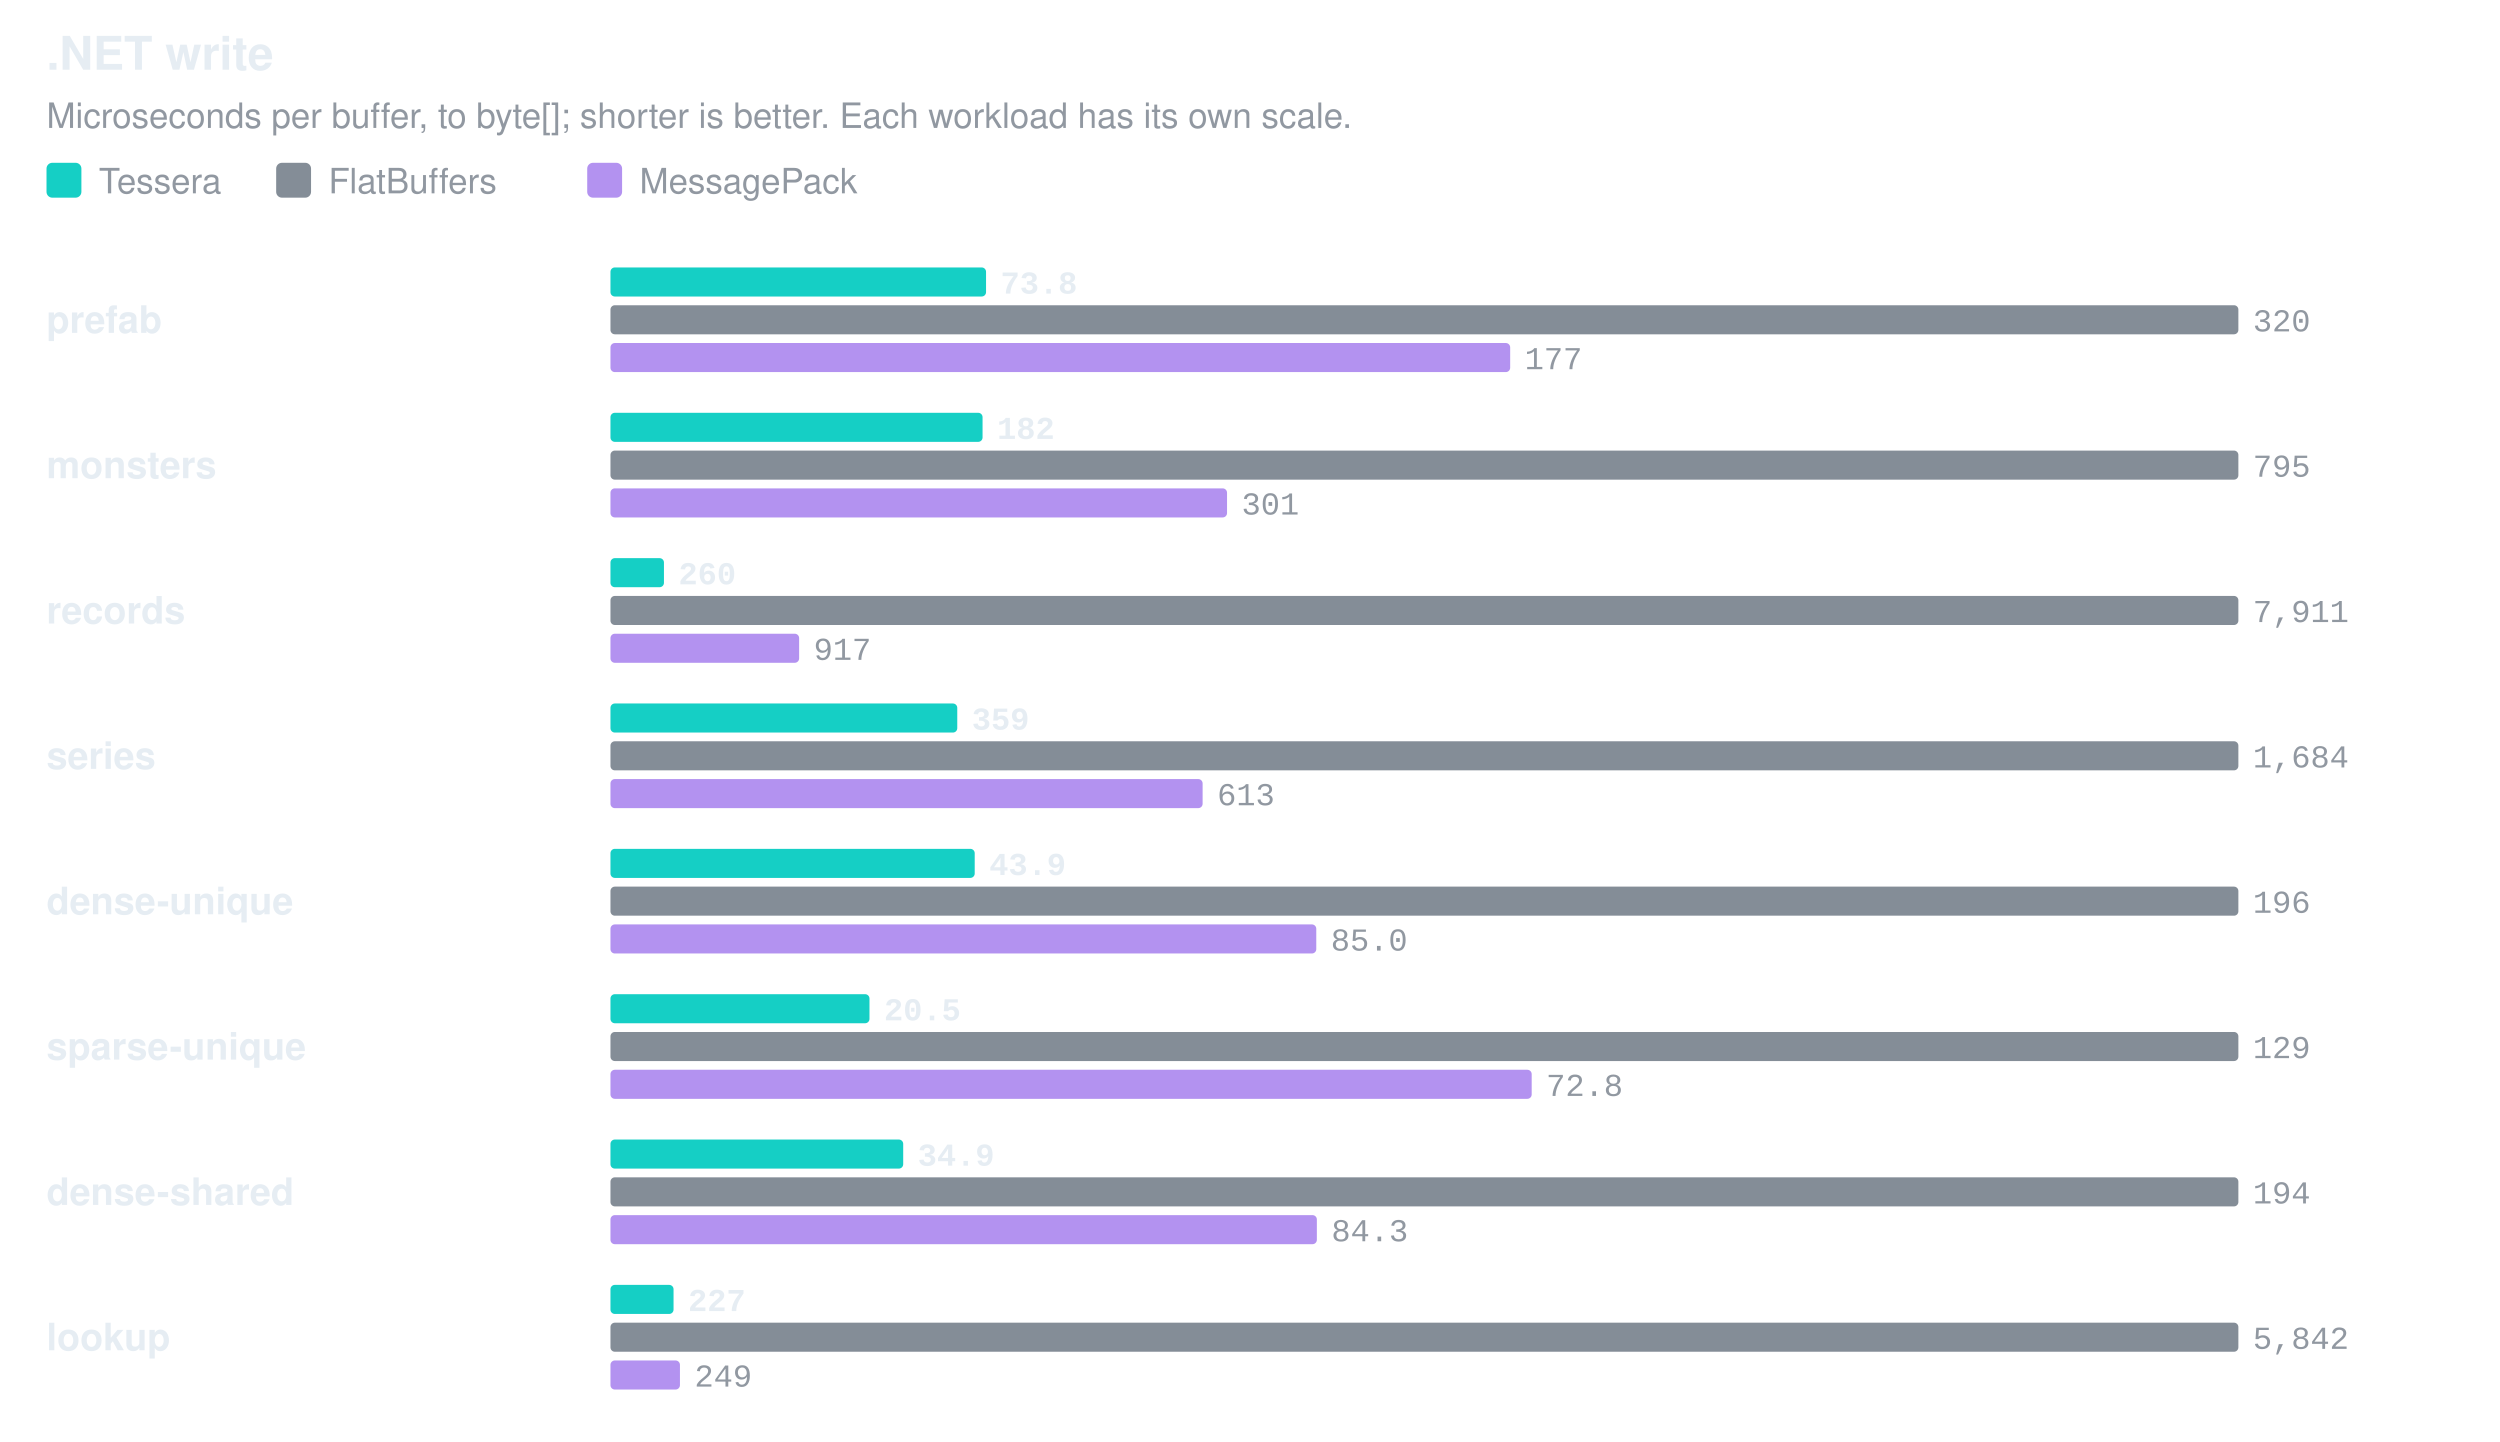
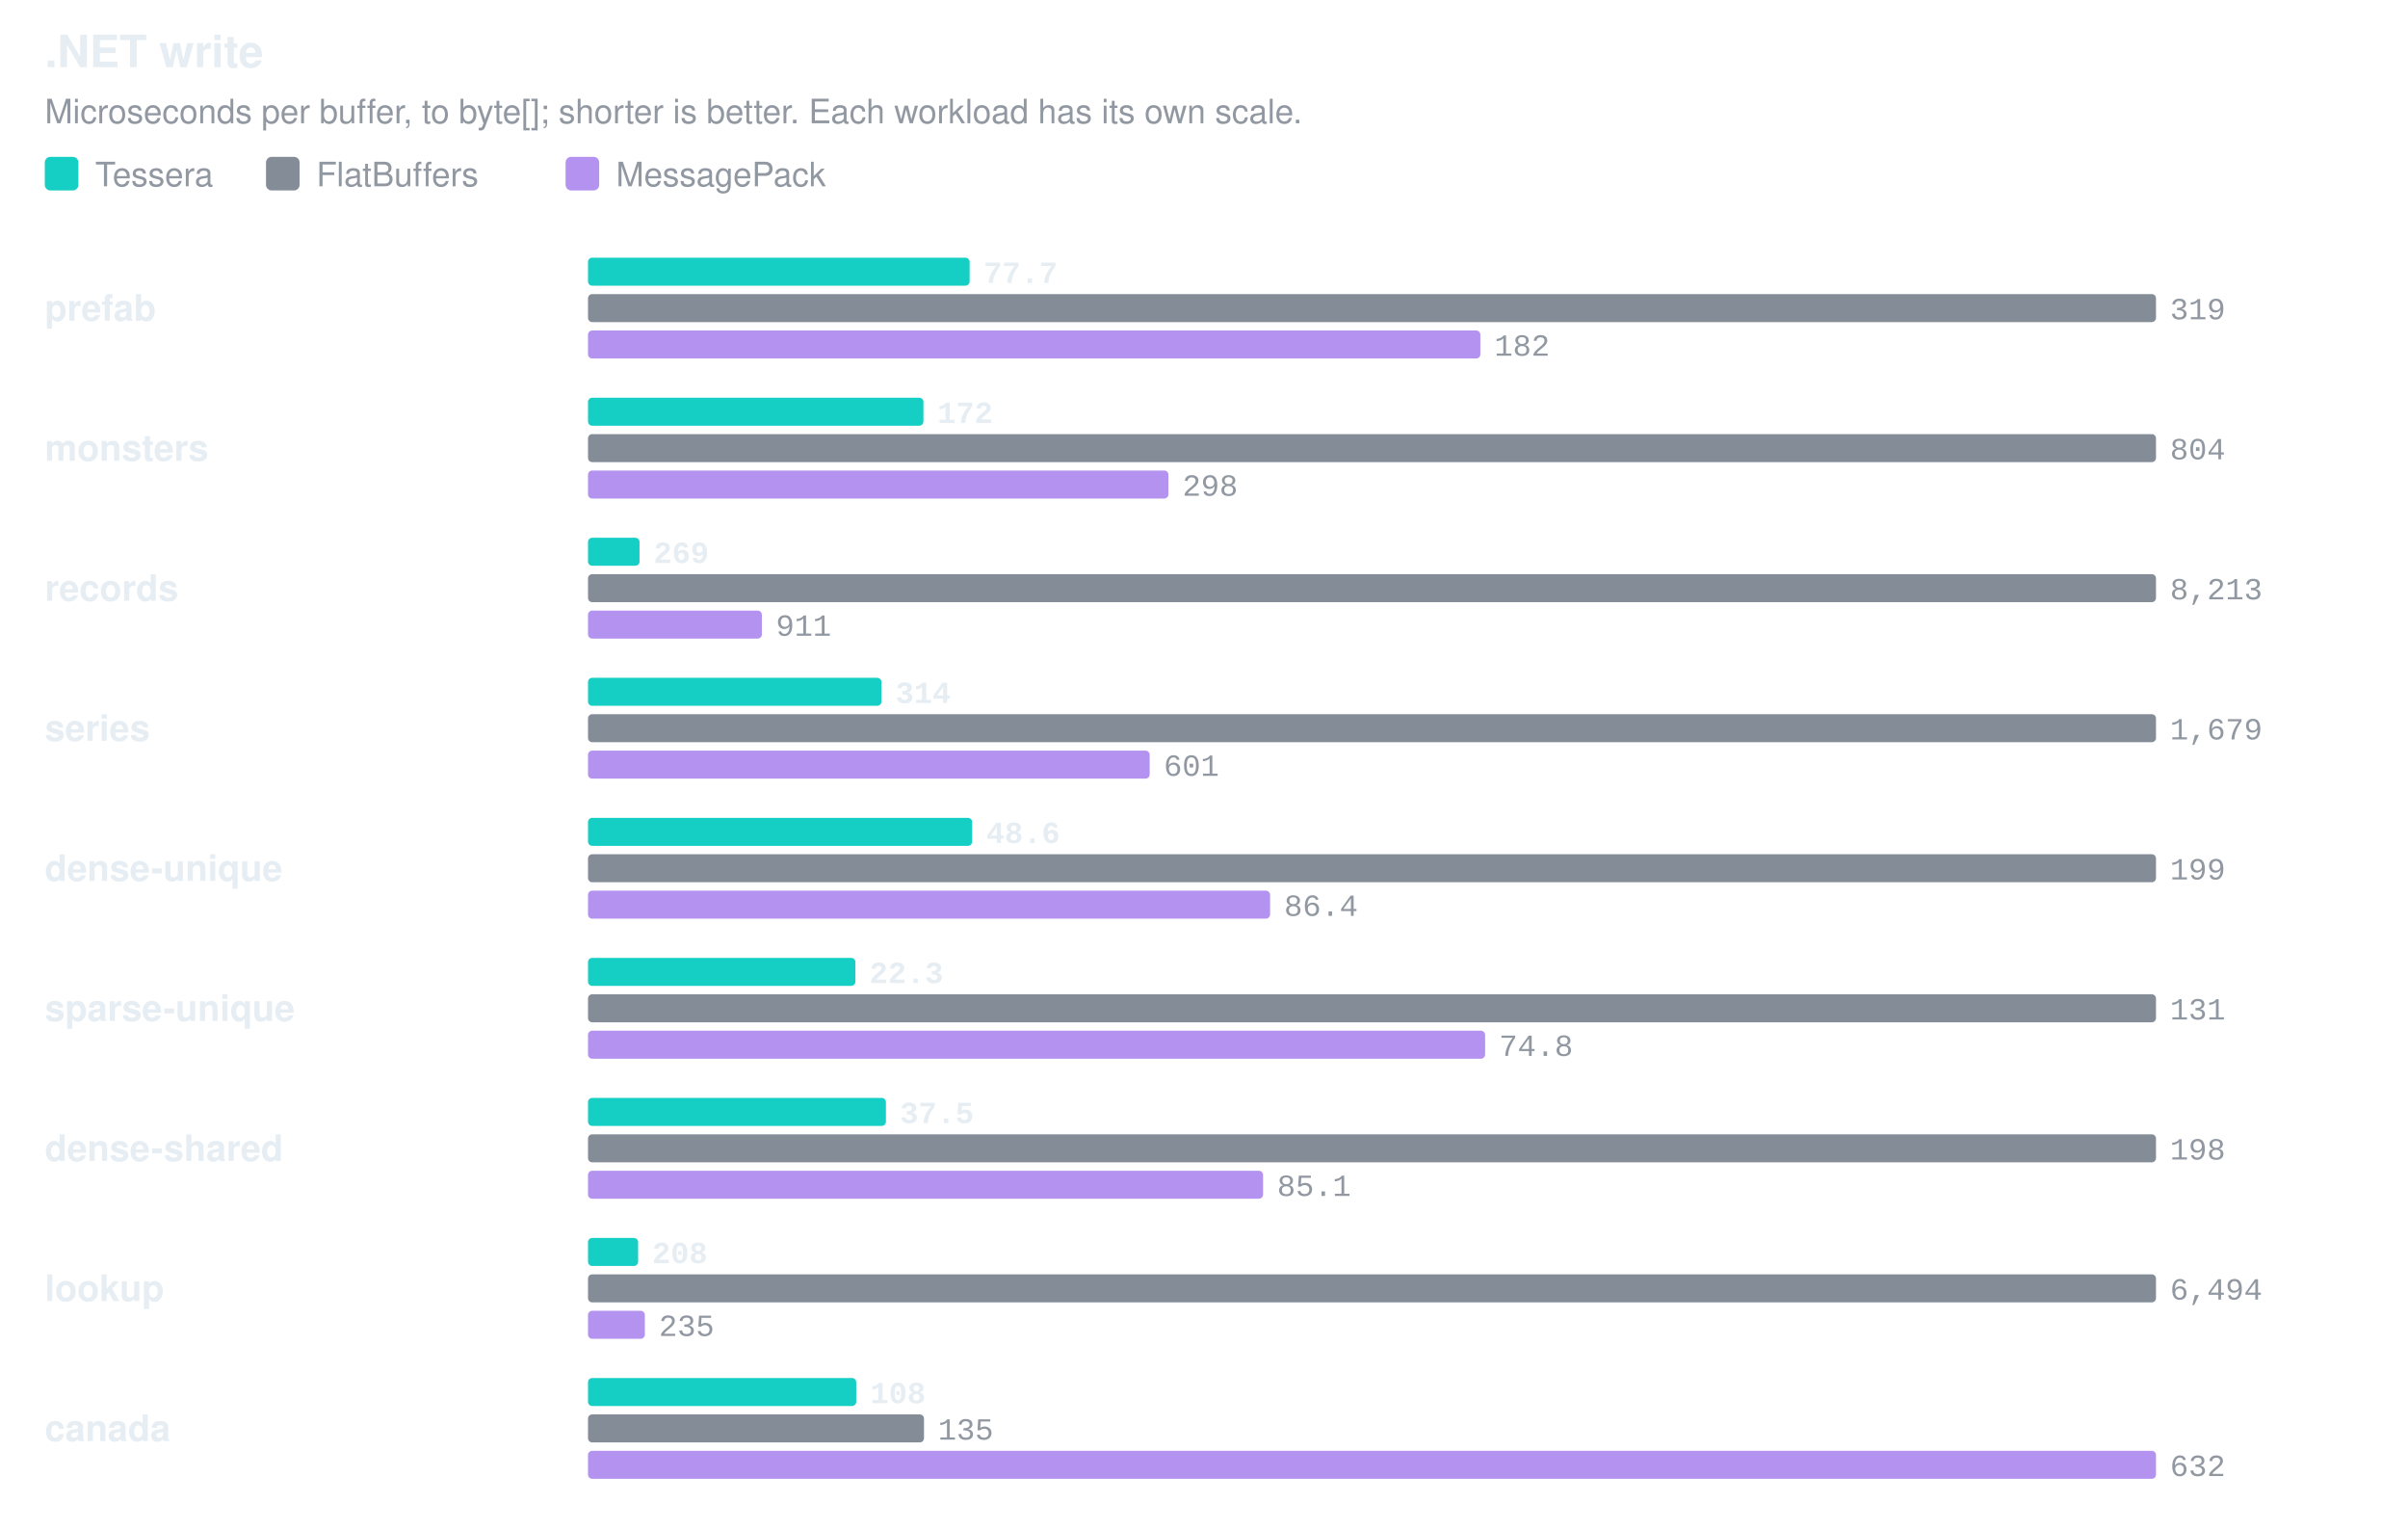
- <svg xmlns="http://www.w3.org/2000/svg" width="860" height="496" viewBox="0 0 860 496" font-family="-apple-system, BlinkMacSystemFont, 'Segoe UI', Helvetica, Arial, sans-serif">
+ <svg xmlns="http://www.w3.org/2000/svg" width="860" height="546" viewBox="0 0 860 546" font-family="-apple-system, BlinkMacSystemFont, 'Segoe UI', Helvetica, Arial, sans-serif">
  <text x="16" y="24" fill="#e6edf3" font-size="16" text-anchor="start" font-weight="600">.NET write</text>
  <text x="16" y="44" fill="#9198a1" font-size="12" text-anchor="start">Microseconds per buffer, to byte[]; shorter is better. Each workload has its own scale.</text>
  <rect x="16" y="56" width="12" height="12" rx="2" fill="#15cfc5" />
  <text x="34" y="66.5" fill="#9198a1" font-size="12" text-anchor="start">Tessera</text>
  <rect x="95" y="56" width="12" height="12" rx="2" fill="#848d97" />
  <text x="113" y="66.5" fill="#9198a1" font-size="12" text-anchor="start">FlatBuffers</text>
  <rect x="202" y="56" width="12" height="12" rx="2" fill="#b392f0" />
  <text x="220" y="66.5" fill="#9198a1" font-size="12" text-anchor="start">MessagePack</text>
  <text x="16" y="114.5" fill="#e6edf3" font-size="13" text-anchor="start" font-weight="600">prefab</text>
-   <rect x="210" y="92" width="129.2" height="10" rx="1.5" fill="#15cfc5" />
-   <text x="344.2" y="101" fill="#e6edf3" font-size="11" text-anchor="start" font-weight="600" font-family="ui-monospace, SFMono-Regular, Consolas, 'Liberation Mono', monospace">73.8</text>
+   <rect x="210" y="92" width="136.3" height="10" rx="1.5" fill="#15cfc5" />
+   <text x="351.3" y="101" fill="#e6edf3" font-size="11" text-anchor="start" font-weight="600" font-family="ui-monospace, SFMono-Regular, Consolas, 'Liberation Mono', monospace">77.7</text>
  <rect x="210" y="105" width="560" height="10" rx="1.5" fill="#848d97" />
-   <text x="775" y="114" fill="#9198a1" font-size="11" text-anchor="start" font-family="ui-monospace, SFMono-Regular, Consolas, 'Liberation Mono', monospace">320</text>
-   <rect x="210" y="118" width="309.5" height="10" rx="1.5" fill="#b392f0" />
-   <text x="524.5" y="127" fill="#9198a1" font-size="11" text-anchor="start" font-family="ui-monospace, SFMono-Regular, Consolas, 'Liberation Mono', monospace">177</text>
+   <text x="775" y="114" fill="#9198a1" font-size="11" text-anchor="start" font-family="ui-monospace, SFMono-Regular, Consolas, 'Liberation Mono', monospace">319</text>
+   <rect x="210" y="118" width="318.7" height="10" rx="1.5" fill="#b392f0" />
+   <text x="533.7" y="127" fill="#9198a1" font-size="11" text-anchor="start" font-family="ui-monospace, SFMono-Regular, Consolas, 'Liberation Mono', monospace">182</text>
  <text x="16" y="164.5" fill="#e6edf3" font-size="13" text-anchor="start" font-weight="600">monsters</text>
-   <rect x="210" y="142" width="128" height="10" rx="1.5" fill="#15cfc5" />
-   <text x="343" y="151" fill="#e6edf3" font-size="11" text-anchor="start" font-weight="600" font-family="ui-monospace, SFMono-Regular, Consolas, 'Liberation Mono', monospace">182</text>
+   <rect x="210" y="142" width="119.8" height="10" rx="1.5" fill="#15cfc5" />
+   <text x="334.8" y="151" fill="#e6edf3" font-size="11" text-anchor="start" font-weight="600" font-family="ui-monospace, SFMono-Regular, Consolas, 'Liberation Mono', monospace">172</text>
  <rect x="210" y="155" width="560" height="10" rx="1.5" fill="#848d97" />
-   <text x="775" y="164" fill="#9198a1" font-size="11" text-anchor="start" font-family="ui-monospace, SFMono-Regular, Consolas, 'Liberation Mono', monospace">795</text>
-   <rect x="210" y="168" width="212.1" height="10" rx="1.5" fill="#b392f0" />
-   <text x="427.1" y="177" fill="#9198a1" font-size="11" text-anchor="start" font-family="ui-monospace, SFMono-Regular, Consolas, 'Liberation Mono', monospace">301</text>
+   <text x="775" y="164" fill="#9198a1" font-size="11" text-anchor="start" font-family="ui-monospace, SFMono-Regular, Consolas, 'Liberation Mono', monospace">804</text>
+   <rect x="210" y="168" width="207.3" height="10" rx="1.5" fill="#b392f0" />
+   <text x="422.3" y="177" fill="#9198a1" font-size="11" text-anchor="start" font-family="ui-monospace, SFMono-Regular, Consolas, 'Liberation Mono', monospace">298</text>
  <text x="16" y="214.5" fill="#e6edf3" font-size="13" text-anchor="start" font-weight="600">records</text>
  <rect x="210" y="192" width="18.4" height="10" rx="1.5" fill="#15cfc5" />
-   <text x="233.4" y="201" fill="#e6edf3" font-size="11" text-anchor="start" font-weight="600" font-family="ui-monospace, SFMono-Regular, Consolas, 'Liberation Mono', monospace">260</text>
+   <text x="233.4" y="201" fill="#e6edf3" font-size="11" text-anchor="start" font-weight="600" font-family="ui-monospace, SFMono-Regular, Consolas, 'Liberation Mono', monospace">269</text>
  <rect x="210" y="205" width="560" height="10" rx="1.5" fill="#848d97" />
-   <text x="775" y="214" fill="#9198a1" font-size="11" text-anchor="start" font-family="ui-monospace, SFMono-Regular, Consolas, 'Liberation Mono', monospace">7,911</text>
-   <rect x="210" y="218" width="64.9" height="10" rx="1.5" fill="#b392f0" />
-   <text x="279.9" y="227" fill="#9198a1" font-size="11" text-anchor="start" font-family="ui-monospace, SFMono-Regular, Consolas, 'Liberation Mono', monospace">917</text>
+   <text x="775" y="214" fill="#9198a1" font-size="11" text-anchor="start" font-family="ui-monospace, SFMono-Regular, Consolas, 'Liberation Mono', monospace">8,213</text>
+   <rect x="210" y="218" width="62.1" height="10" rx="1.5" fill="#b392f0" />
+   <text x="277.1" y="227" fill="#9198a1" font-size="11" text-anchor="start" font-family="ui-monospace, SFMono-Regular, Consolas, 'Liberation Mono', monospace">911</text>
  <text x="16" y="264.5" fill="#e6edf3" font-size="13" text-anchor="start" font-weight="600">series</text>
-   <rect x="210" y="242" width="119.3" height="10" rx="1.5" fill="#15cfc5" />
-   <text x="334.3" y="251" fill="#e6edf3" font-size="11" text-anchor="start" font-weight="600" font-family="ui-monospace, SFMono-Regular, Consolas, 'Liberation Mono', monospace">359</text>
+   <rect x="210" y="242" width="104.8" height="10" rx="1.5" fill="#15cfc5" />
+   <text x="319.8" y="251" fill="#e6edf3" font-size="11" text-anchor="start" font-weight="600" font-family="ui-monospace, SFMono-Regular, Consolas, 'Liberation Mono', monospace">314</text>
  <rect x="210" y="255" width="560" height="10" rx="1.5" fill="#848d97" />
-   <text x="775" y="264" fill="#9198a1" font-size="11" text-anchor="start" font-family="ui-monospace, SFMono-Regular, Consolas, 'Liberation Mono', monospace">1,684</text>
-   <rect x="210" y="268" width="203.7" height="10" rx="1.5" fill="#b392f0" />
-   <text x="418.7" y="277" fill="#9198a1" font-size="11" text-anchor="start" font-family="ui-monospace, SFMono-Regular, Consolas, 'Liberation Mono', monospace">613</text>
+   <text x="775" y="264" fill="#9198a1" font-size="11" text-anchor="start" font-family="ui-monospace, SFMono-Regular, Consolas, 'Liberation Mono', monospace">1,679</text>
+   <rect x="210" y="268" width="200.6" height="10" rx="1.5" fill="#b392f0" />
+   <text x="415.6" y="277" fill="#9198a1" font-size="11" text-anchor="start" font-family="ui-monospace, SFMono-Regular, Consolas, 'Liberation Mono', monospace">601</text>
  <text x="16" y="314.5" fill="#e6edf3" font-size="13" text-anchor="start" font-weight="600">dense-unique</text>
-   <rect x="210" y="292" width="125.3" height="10" rx="1.5" fill="#15cfc5" />
-   <text x="340.3" y="301" fill="#e6edf3" font-size="11" text-anchor="start" font-weight="600" font-family="ui-monospace, SFMono-Regular, Consolas, 'Liberation Mono', monospace">43.9</text>
+   <rect x="210" y="292" width="137.2" height="10" rx="1.5" fill="#15cfc5" />
+   <text x="352.2" y="301" fill="#e6edf3" font-size="11" text-anchor="start" font-weight="600" font-family="ui-monospace, SFMono-Regular, Consolas, 'Liberation Mono', monospace">48.6</text>
  <rect x="210" y="305" width="560" height="10" rx="1.5" fill="#848d97" />
-   <text x="775" y="314" fill="#9198a1" font-size="11" text-anchor="start" font-family="ui-monospace, SFMono-Regular, Consolas, 'Liberation Mono', monospace">196</text>
-   <rect x="210" y="318" width="242.8" height="10" rx="1.5" fill="#b392f0" />
-   <text x="457.8" y="327" fill="#9198a1" font-size="11" text-anchor="start" font-family="ui-monospace, SFMono-Regular, Consolas, 'Liberation Mono', monospace">85.0</text>
+   <text x="775" y="314" fill="#9198a1" font-size="11" text-anchor="start" font-family="ui-monospace, SFMono-Regular, Consolas, 'Liberation Mono', monospace">199</text>
+   <rect x="210" y="318" width="243.6" height="10" rx="1.5" fill="#b392f0" />
+   <text x="458.6" y="327" fill="#9198a1" font-size="11" text-anchor="start" font-family="ui-monospace, SFMono-Regular, Consolas, 'Liberation Mono', monospace">86.4</text>
  <text x="16" y="364.5" fill="#e6edf3" font-size="13" text-anchor="start" font-weight="600">sparse-unique</text>
-   <rect x="210" y="342" width="89.1" height="10" rx="1.5" fill="#15cfc5" />
-   <text x="304.1" y="351" fill="#e6edf3" font-size="11" text-anchor="start" font-weight="600" font-family="ui-monospace, SFMono-Regular, Consolas, 'Liberation Mono', monospace">20.5</text>
+   <rect x="210" y="342" width="95.5" height="10" rx="1.5" fill="#15cfc5" />
+   <text x="310.5" y="351" fill="#e6edf3" font-size="11" text-anchor="start" font-weight="600" font-family="ui-monospace, SFMono-Regular, Consolas, 'Liberation Mono', monospace">22.3</text>
  <rect x="210" y="355" width="560" height="10" rx="1.5" fill="#848d97" />
-   <text x="775" y="364" fill="#9198a1" font-size="11" text-anchor="start" font-family="ui-monospace, SFMono-Regular, Consolas, 'Liberation Mono', monospace">129</text>
-   <rect x="210" y="368" width="316.9" height="10" rx="1.5" fill="#b392f0" />
-   <text x="531.9" y="377" fill="#9198a1" font-size="11" text-anchor="start" font-family="ui-monospace, SFMono-Regular, Consolas, 'Liberation Mono', monospace">72.8</text>
+   <text x="775" y="364" fill="#9198a1" font-size="11" text-anchor="start" font-family="ui-monospace, SFMono-Regular, Consolas, 'Liberation Mono', monospace">131</text>
+   <rect x="210" y="368" width="320.4" height="10" rx="1.5" fill="#b392f0" />
+   <text x="535.4" y="377" fill="#9198a1" font-size="11" text-anchor="start" font-family="ui-monospace, SFMono-Regular, Consolas, 'Liberation Mono', monospace">74.8</text>
  <text x="16" y="414.5" fill="#e6edf3" font-size="13" text-anchor="start" font-weight="600">dense-shared</text>
-   <rect x="210" y="392" width="100.7" height="10" rx="1.5" fill="#15cfc5" />
-   <text x="315.7" y="401" fill="#e6edf3" font-size="11" text-anchor="start" font-weight="600" font-family="ui-monospace, SFMono-Regular, Consolas, 'Liberation Mono', monospace">34.9</text>
+   <rect x="210" y="392" width="106.4" height="10" rx="1.5" fill="#15cfc5" />
+   <text x="321.4" y="401" fill="#e6edf3" font-size="11" text-anchor="start" font-weight="600" font-family="ui-monospace, SFMono-Regular, Consolas, 'Liberation Mono', monospace">37.5</text>
  <rect x="210" y="405" width="560" height="10" rx="1.5" fill="#848d97" />
-   <text x="775" y="414" fill="#9198a1" font-size="11" text-anchor="start" font-family="ui-monospace, SFMono-Regular, Consolas, 'Liberation Mono', monospace">194</text>
-   <rect x="210" y="418" width="243" height="10" rx="1.5" fill="#b392f0" />
-   <text x="458" y="427" fill="#9198a1" font-size="11" text-anchor="start" font-family="ui-monospace, SFMono-Regular, Consolas, 'Liberation Mono', monospace">84.3</text>
+   <text x="775" y="414" fill="#9198a1" font-size="11" text-anchor="start" font-family="ui-monospace, SFMono-Regular, Consolas, 'Liberation Mono', monospace">198</text>
+   <rect x="210" y="418" width="241.1" height="10" rx="1.5" fill="#b392f0" />
+   <text x="456.1" y="427" fill="#9198a1" font-size="11" text-anchor="start" font-family="ui-monospace, SFMono-Regular, Consolas, 'Liberation Mono', monospace">85.1</text>
  <text x="16" y="464.5" fill="#e6edf3" font-size="13" text-anchor="start" font-weight="600">lookup</text>
-   <rect x="210" y="442" width="21.7" height="10" rx="1.5" fill="#15cfc5" />
-   <text x="236.7" y="451" fill="#e6edf3" font-size="11" text-anchor="start" font-weight="600" font-family="ui-monospace, SFMono-Regular, Consolas, 'Liberation Mono', monospace">227</text>
+   <rect x="210" y="442" width="17.9" height="10" rx="1.5" fill="#15cfc5" />
+   <text x="232.9" y="451" fill="#e6edf3" font-size="11" text-anchor="start" font-weight="600" font-family="ui-monospace, SFMono-Regular, Consolas, 'Liberation Mono', monospace">208</text>
  <rect x="210" y="455" width="560" height="10" rx="1.5" fill="#848d97" />
-   <text x="775" y="464" fill="#9198a1" font-size="11" text-anchor="start" font-family="ui-monospace, SFMono-Regular, Consolas, 'Liberation Mono', monospace">5,842</text>
-   <rect x="210" y="468" width="23.9" height="10" rx="1.5" fill="#b392f0" />
-   <text x="238.9" y="477" fill="#9198a1" font-size="11" text-anchor="start" font-family="ui-monospace, SFMono-Regular, Consolas, 'Liberation Mono', monospace">249</text>
+   <text x="775" y="464" fill="#9198a1" font-size="11" text-anchor="start" font-family="ui-monospace, SFMono-Regular, Consolas, 'Liberation Mono', monospace">6,494</text>
+   <rect x="210" y="468" width="20.3" height="10" rx="1.5" fill="#b392f0" />
+   <text x="235.3" y="477" fill="#9198a1" font-size="11" text-anchor="start" font-family="ui-monospace, SFMono-Regular, Consolas, 'Liberation Mono', monospace">235</text>
+   <text x="16" y="514.5" fill="#e6edf3" font-size="13" text-anchor="start" font-weight="600">canada</text>
+   <rect x="210" y="492" width="95.8" height="10" rx="1.5" fill="#15cfc5" />
+   <text x="310.8" y="501" fill="#e6edf3" font-size="11" text-anchor="start" font-weight="600" font-family="ui-monospace, SFMono-Regular, Consolas, 'Liberation Mono', monospace">108</text>
+   <rect x="210" y="505" width="120" height="10" rx="1.5" fill="#848d97" />
+   <text x="335" y="514" fill="#9198a1" font-size="11" text-anchor="start" font-family="ui-monospace, SFMono-Regular, Consolas, 'Liberation Mono', monospace">135</text>
+   <rect x="210" y="518" width="560" height="10" rx="1.5" fill="#b392f0" />
+   <text x="775" y="527" fill="#9198a1" font-size="11" text-anchor="start" font-family="ui-monospace, SFMono-Regular, Consolas, 'Liberation Mono', monospace">632</text>
</svg>
